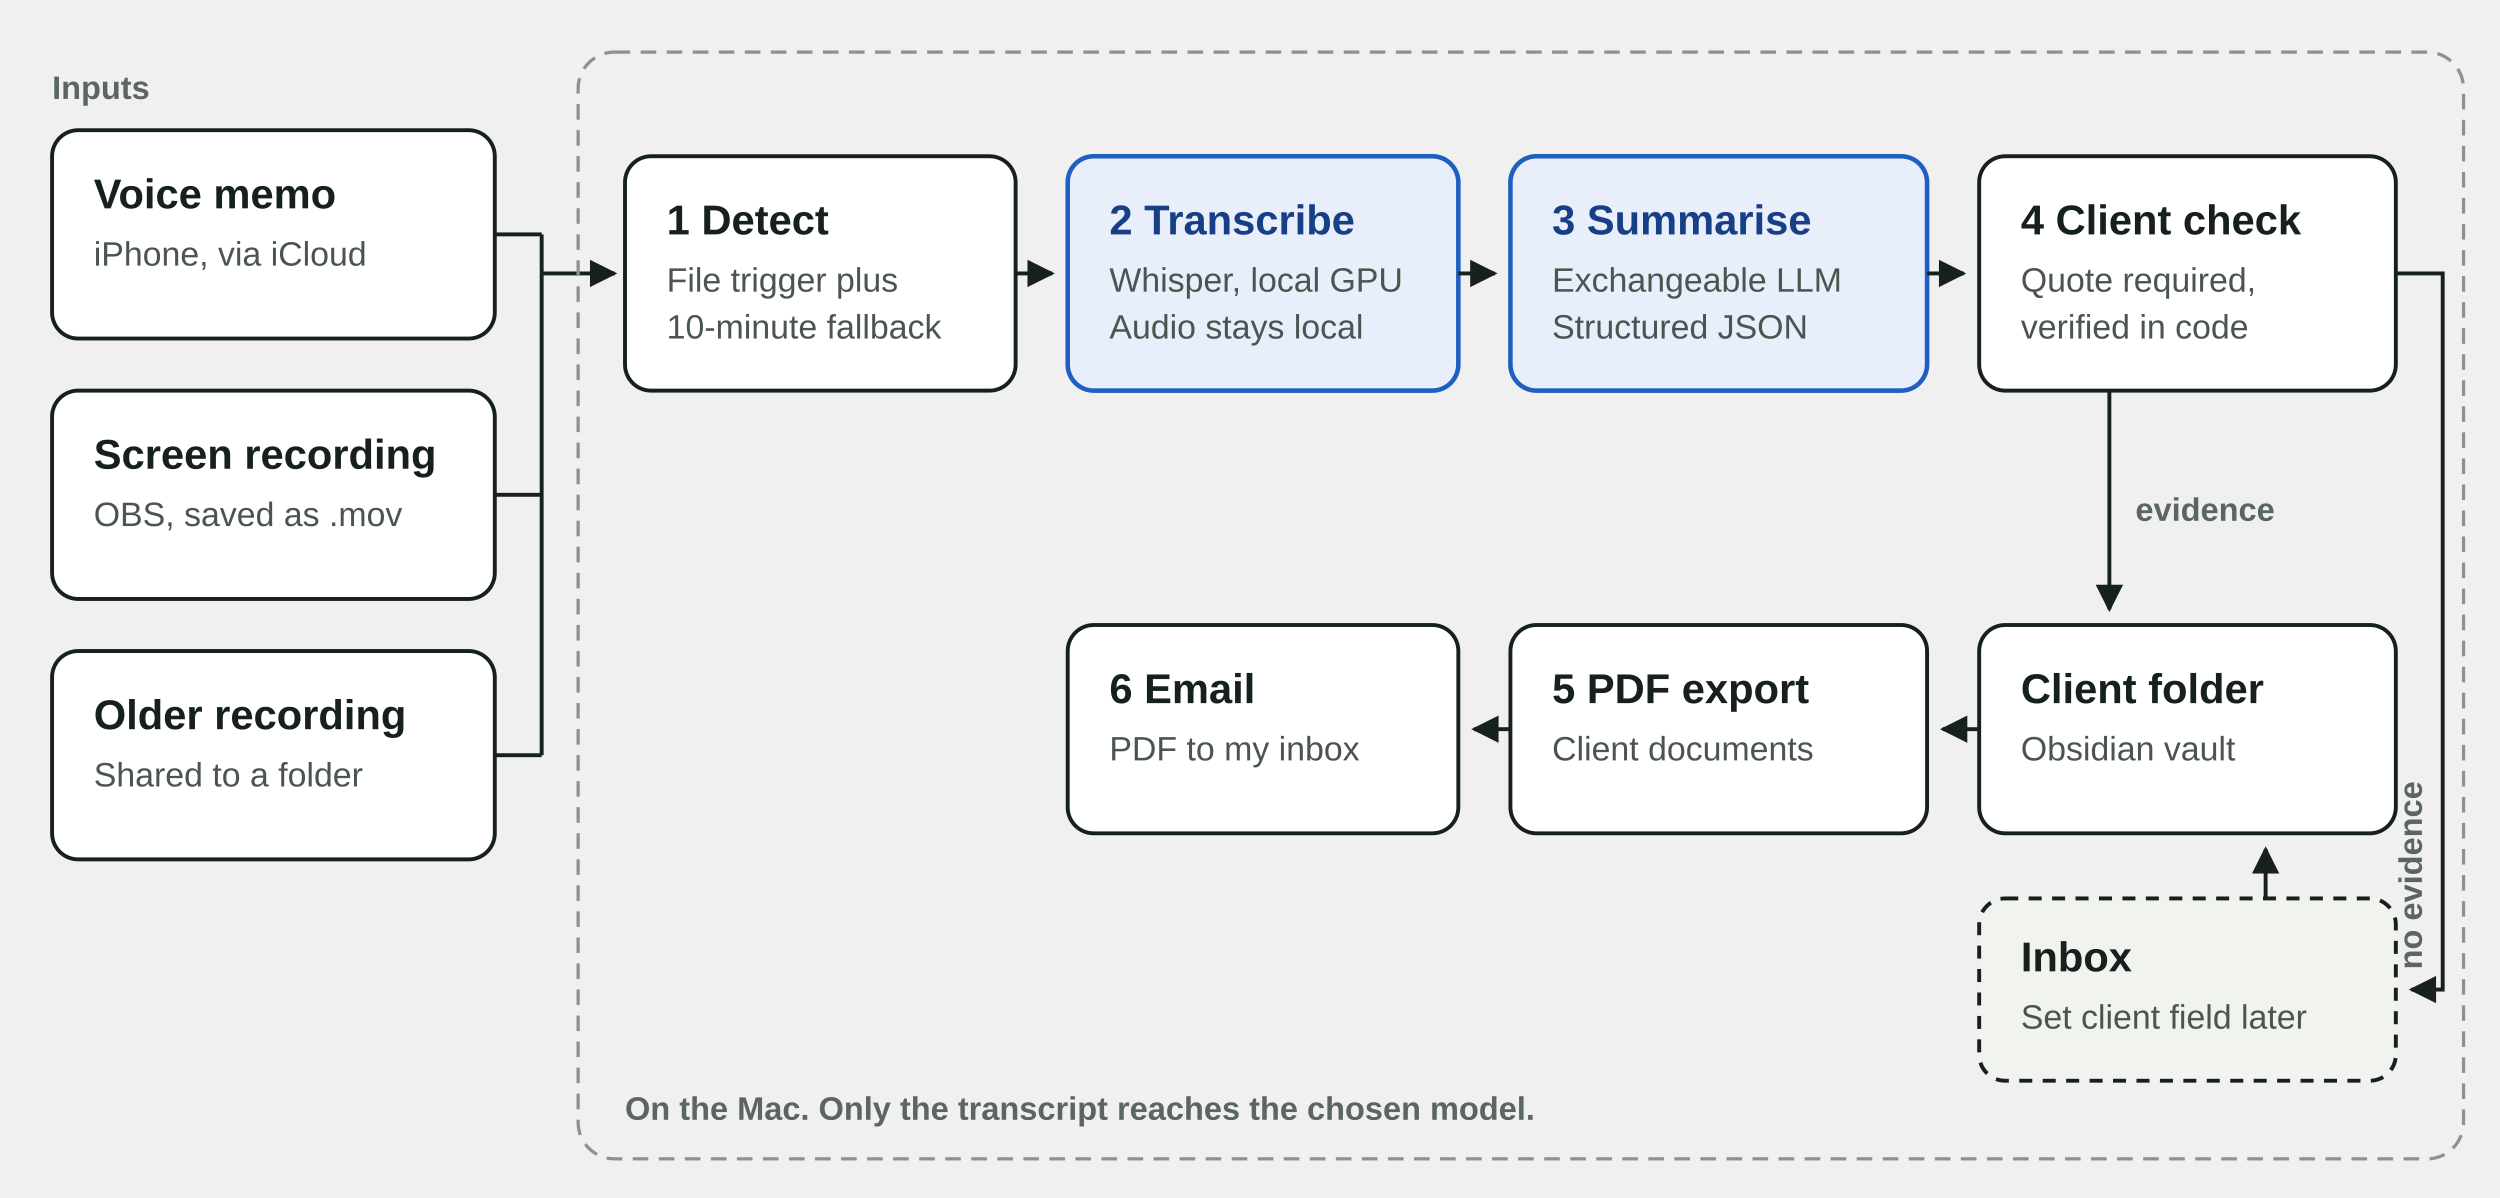
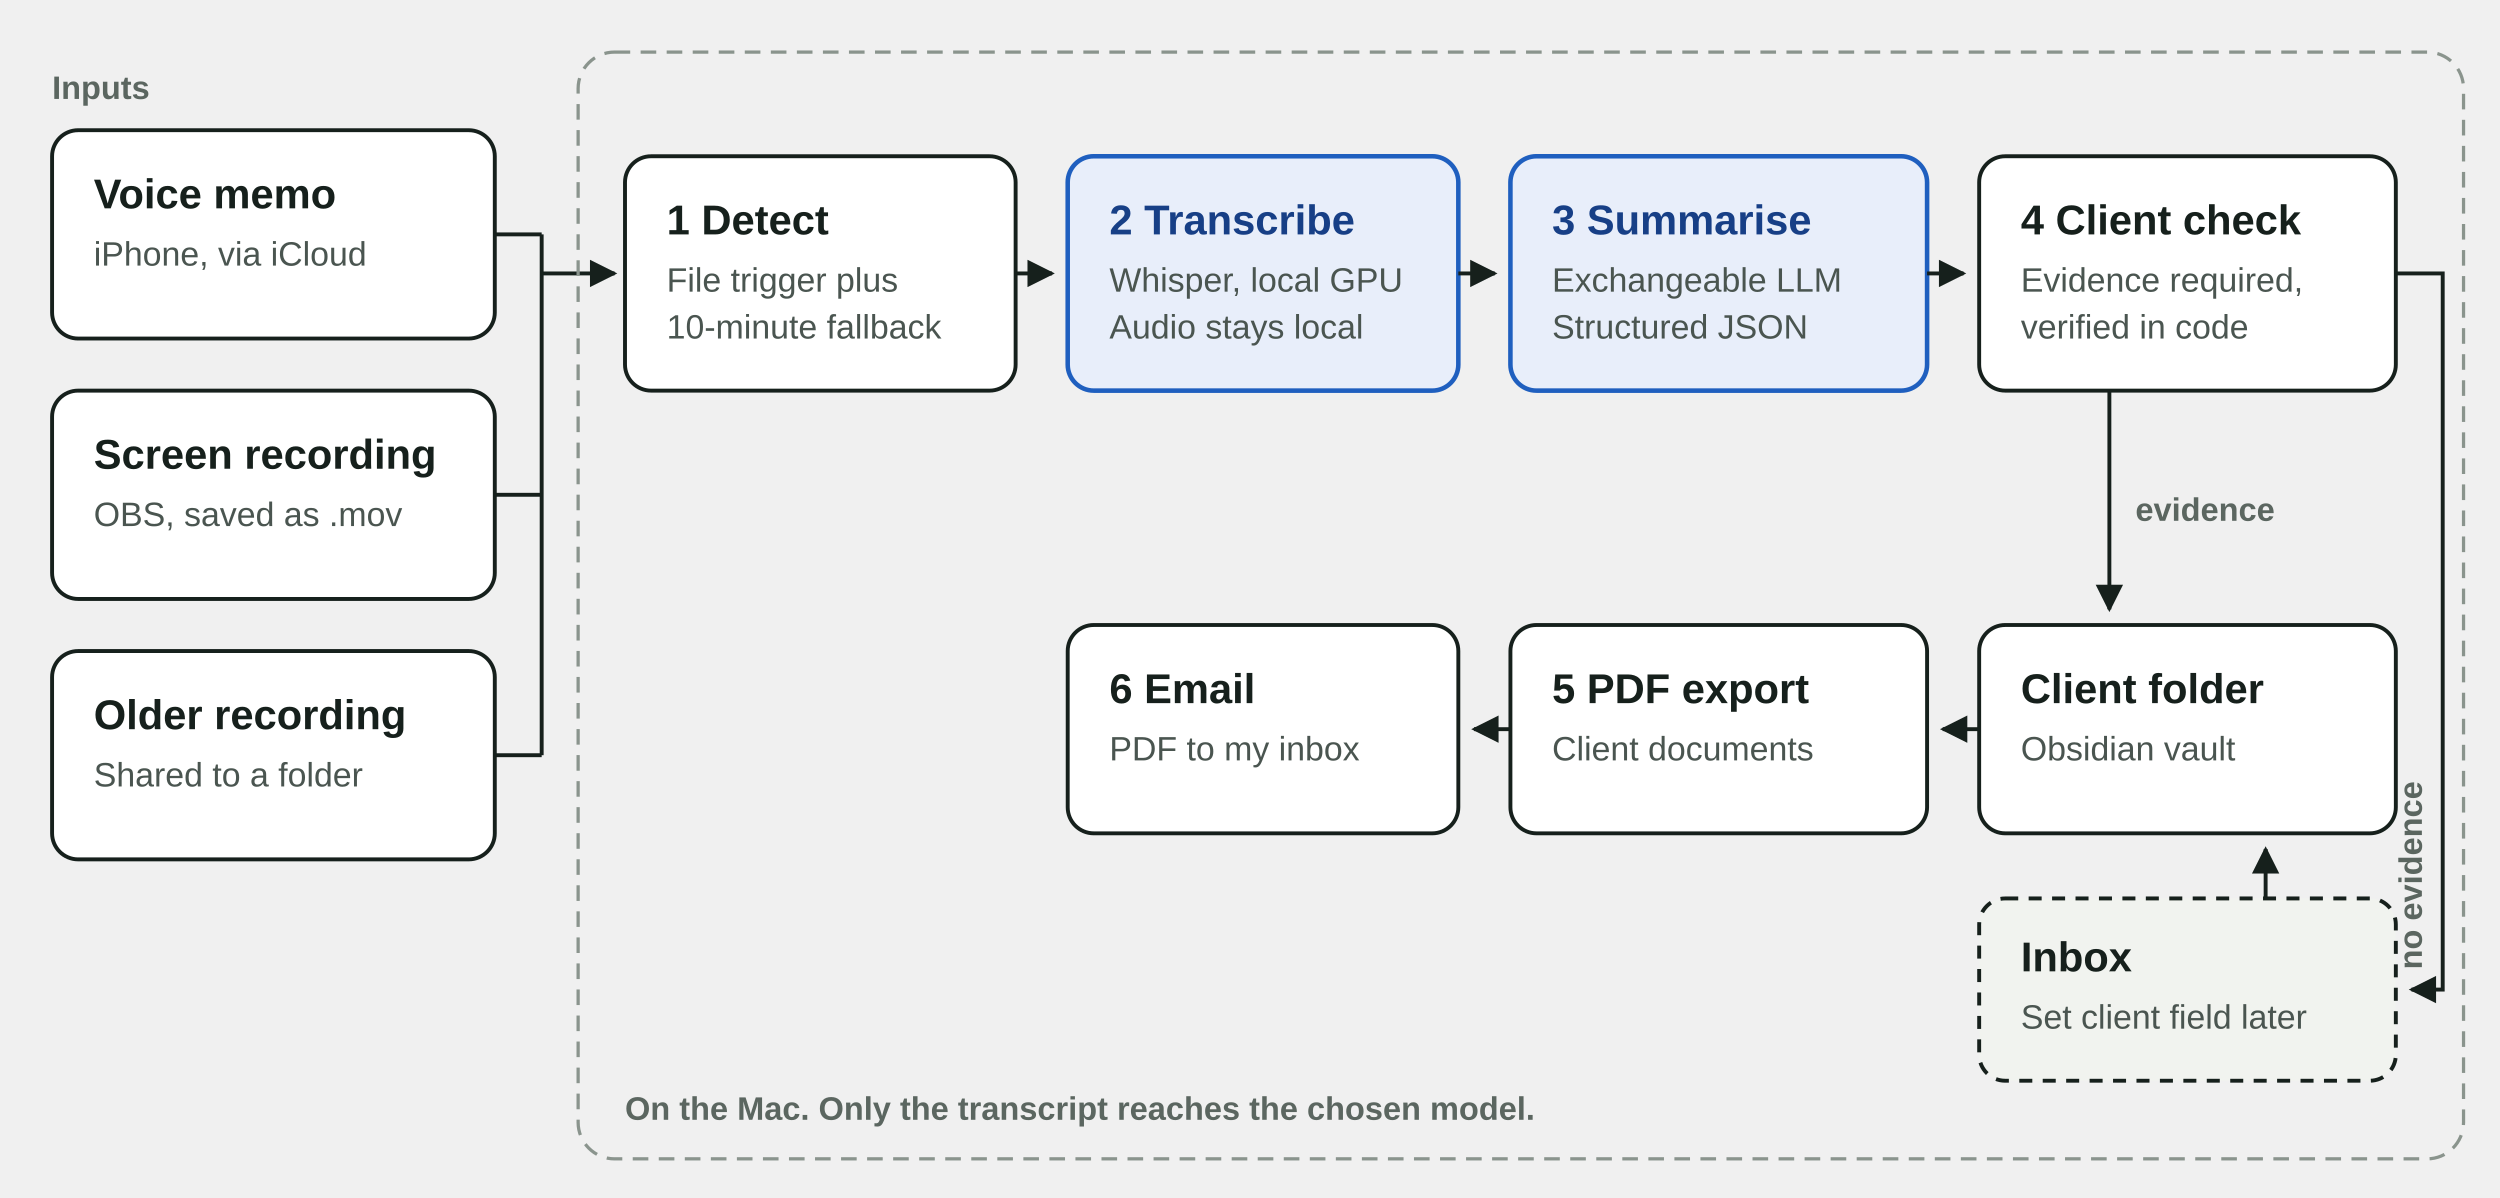
<svg xmlns="http://www.w3.org/2000/svg" viewBox="0 0 960 460" role="img" aria-labelledby="t d">
  <style>
    .box{fill:#fff;stroke:#16201C;stroke-width:1.5}
    .app{fill:#E8EEFA;stroke:#1F5FBF;stroke-width:1.75}
    .rev{fill:#F1F3EF;stroke:#16201C;stroke-width:1.5;stroke-dasharray:5 4}
    .mac{fill:none;stroke:#8A948D;stroke-width:1.25;stroke-dasharray:6 4}
    .h{font:600 16px "Helvetica Neue",Arial,sans-serif;fill:#16201C}
    .ha{font:600 16px "Helvetica Neue",Arial,sans-serif;fill:#173F86}
    .s{font:400 13px "Helvetica Neue",Arial,sans-serif;fill:#4A5550}
    .l{font:600 12.5px "Helvetica Neue",Arial,sans-serif;fill:#5B6660}
    .ln{stroke:#16201C;stroke-width:1.5;fill:none}
  </style>
  <defs>
    <marker id="a" viewBox="0 0 10 10" refX="9" refY="5" markerWidth="7" markerHeight="7" orient="auto-start-reverse">
      <path d="M0 0L10 5L0 10z" fill="#16201C" />
    </marker>
  </defs>
  <text class="l" x="20" y="38">Inputs</text>
  <rect class="box" x="20" y="50" width="170" height="80" rx="10" />
  <text class="h" x="36" y="80">Voice memo</text>
  <text class="s" x="36" y="102">iPhone, via iCloud</text>
  <rect class="box" x="20" y="150" width="170" height="80" rx="10" />
  <text class="h" x="36" y="180">Screen recording</text>
  <text class="s" x="36" y="202">OBS, saved as .mov</text>
  <rect class="box" x="20" y="250" width="170" height="80" rx="10" />
  <text class="h" x="36" y="280">Older recording</text>
  <text class="s" x="36" y="302">Shared to a folder</text>
  <path class="ln" d="M190 90H208M190 190H208M190 290H208M208 90V290" />
  <path class="ln" d="M208 105H236" marker-end="url(#a)" />
  <rect class="mac" x="222" y="20" width="724" height="425" rx="14" />
  <text class="l" x="240" y="430">On the Mac. Only the transcript reaches the chosen model.</text>
  <rect class="box" x="240" y="60" width="150" height="90" rx="10" />
  <text class="h" x="256" y="90">1 Detect</text>
  <text class="s" x="256" y="112">File trigger plus</text>
  <text class="s" x="256" y="130">10-minute fallback</text>
  <rect class="app" x="410" y="60" width="150" height="90" rx="10" />
  <text class="ha" x="426" y="90">2 Transcribe</text>
  <text class="s" x="426" y="112">Whisper, local GPU</text>
  <text class="s" x="426" y="130">Audio stays local</text>
  <rect class="app" x="580" y="60" width="160" height="90" rx="10" />
  <text class="ha" x="596" y="90">3 Summarise</text>
  <text class="s" x="596" y="112">Exchangeable LLM</text>
  <text class="s" x="596" y="130">Structured JSON</text>
  <rect class="box" x="760" y="60" width="160" height="90" rx="10" />
  <text class="h" x="776" y="90">4 Client check</text>
-   <text class="s" x="776" y="112">Quote required,</text>
+   <text class="s" x="776" y="112">Evidence required,</text>
  <text class="s" x="776" y="130">verified in code</text>
  <path class="ln" d="M390 105H404" marker-end="url(#a)" />
  <path class="ln" d="M560 105H574" marker-end="url(#a)" />
  <path class="ln" d="M740 105H754" marker-end="url(#a)" />
  <rect class="box" x="760" y="240" width="160" height="80" rx="10" />
  <text class="h" x="776" y="270">Client folder</text>
  <text class="s" x="776" y="292">Obsidian vault</text>
  <rect class="box" x="580" y="240" width="160" height="80" rx="10" />
  <text class="h" x="596" y="270">5 PDF export</text>
  <text class="s" x="596" y="292">Client documents</text>
  <rect class="box" x="410" y="240" width="150" height="80" rx="10" />
  <text class="h" x="426" y="270">6 Email</text>
  <text class="s" x="426" y="292">PDF to my inbox</text>
  <path class="ln" d="M810 150V234" marker-end="url(#a)" />
  <text class="l" x="820" y="200">evidence</text>
  <path class="ln" d="M760 280H746" marker-end="url(#a)" />
  <path class="ln" d="M580 280H566" marker-end="url(#a)" />
  <rect class="rev" x="760" y="345" width="160" height="70" rx="10" />
  <text class="h" x="776" y="373">Inbox</text>
  <text class="s" x="776" y="395">Set client field later</text>
  <path class="ln" d="M920 105H938V380H926" marker-end="url(#a)" />
  <text class="l" x="930" y="300" text-anchor="end" transform="rotate(-90 930 300)">no evidence</text>
  <path class="ln" d="M870 345V326" marker-end="url(#a)" />
</svg>
